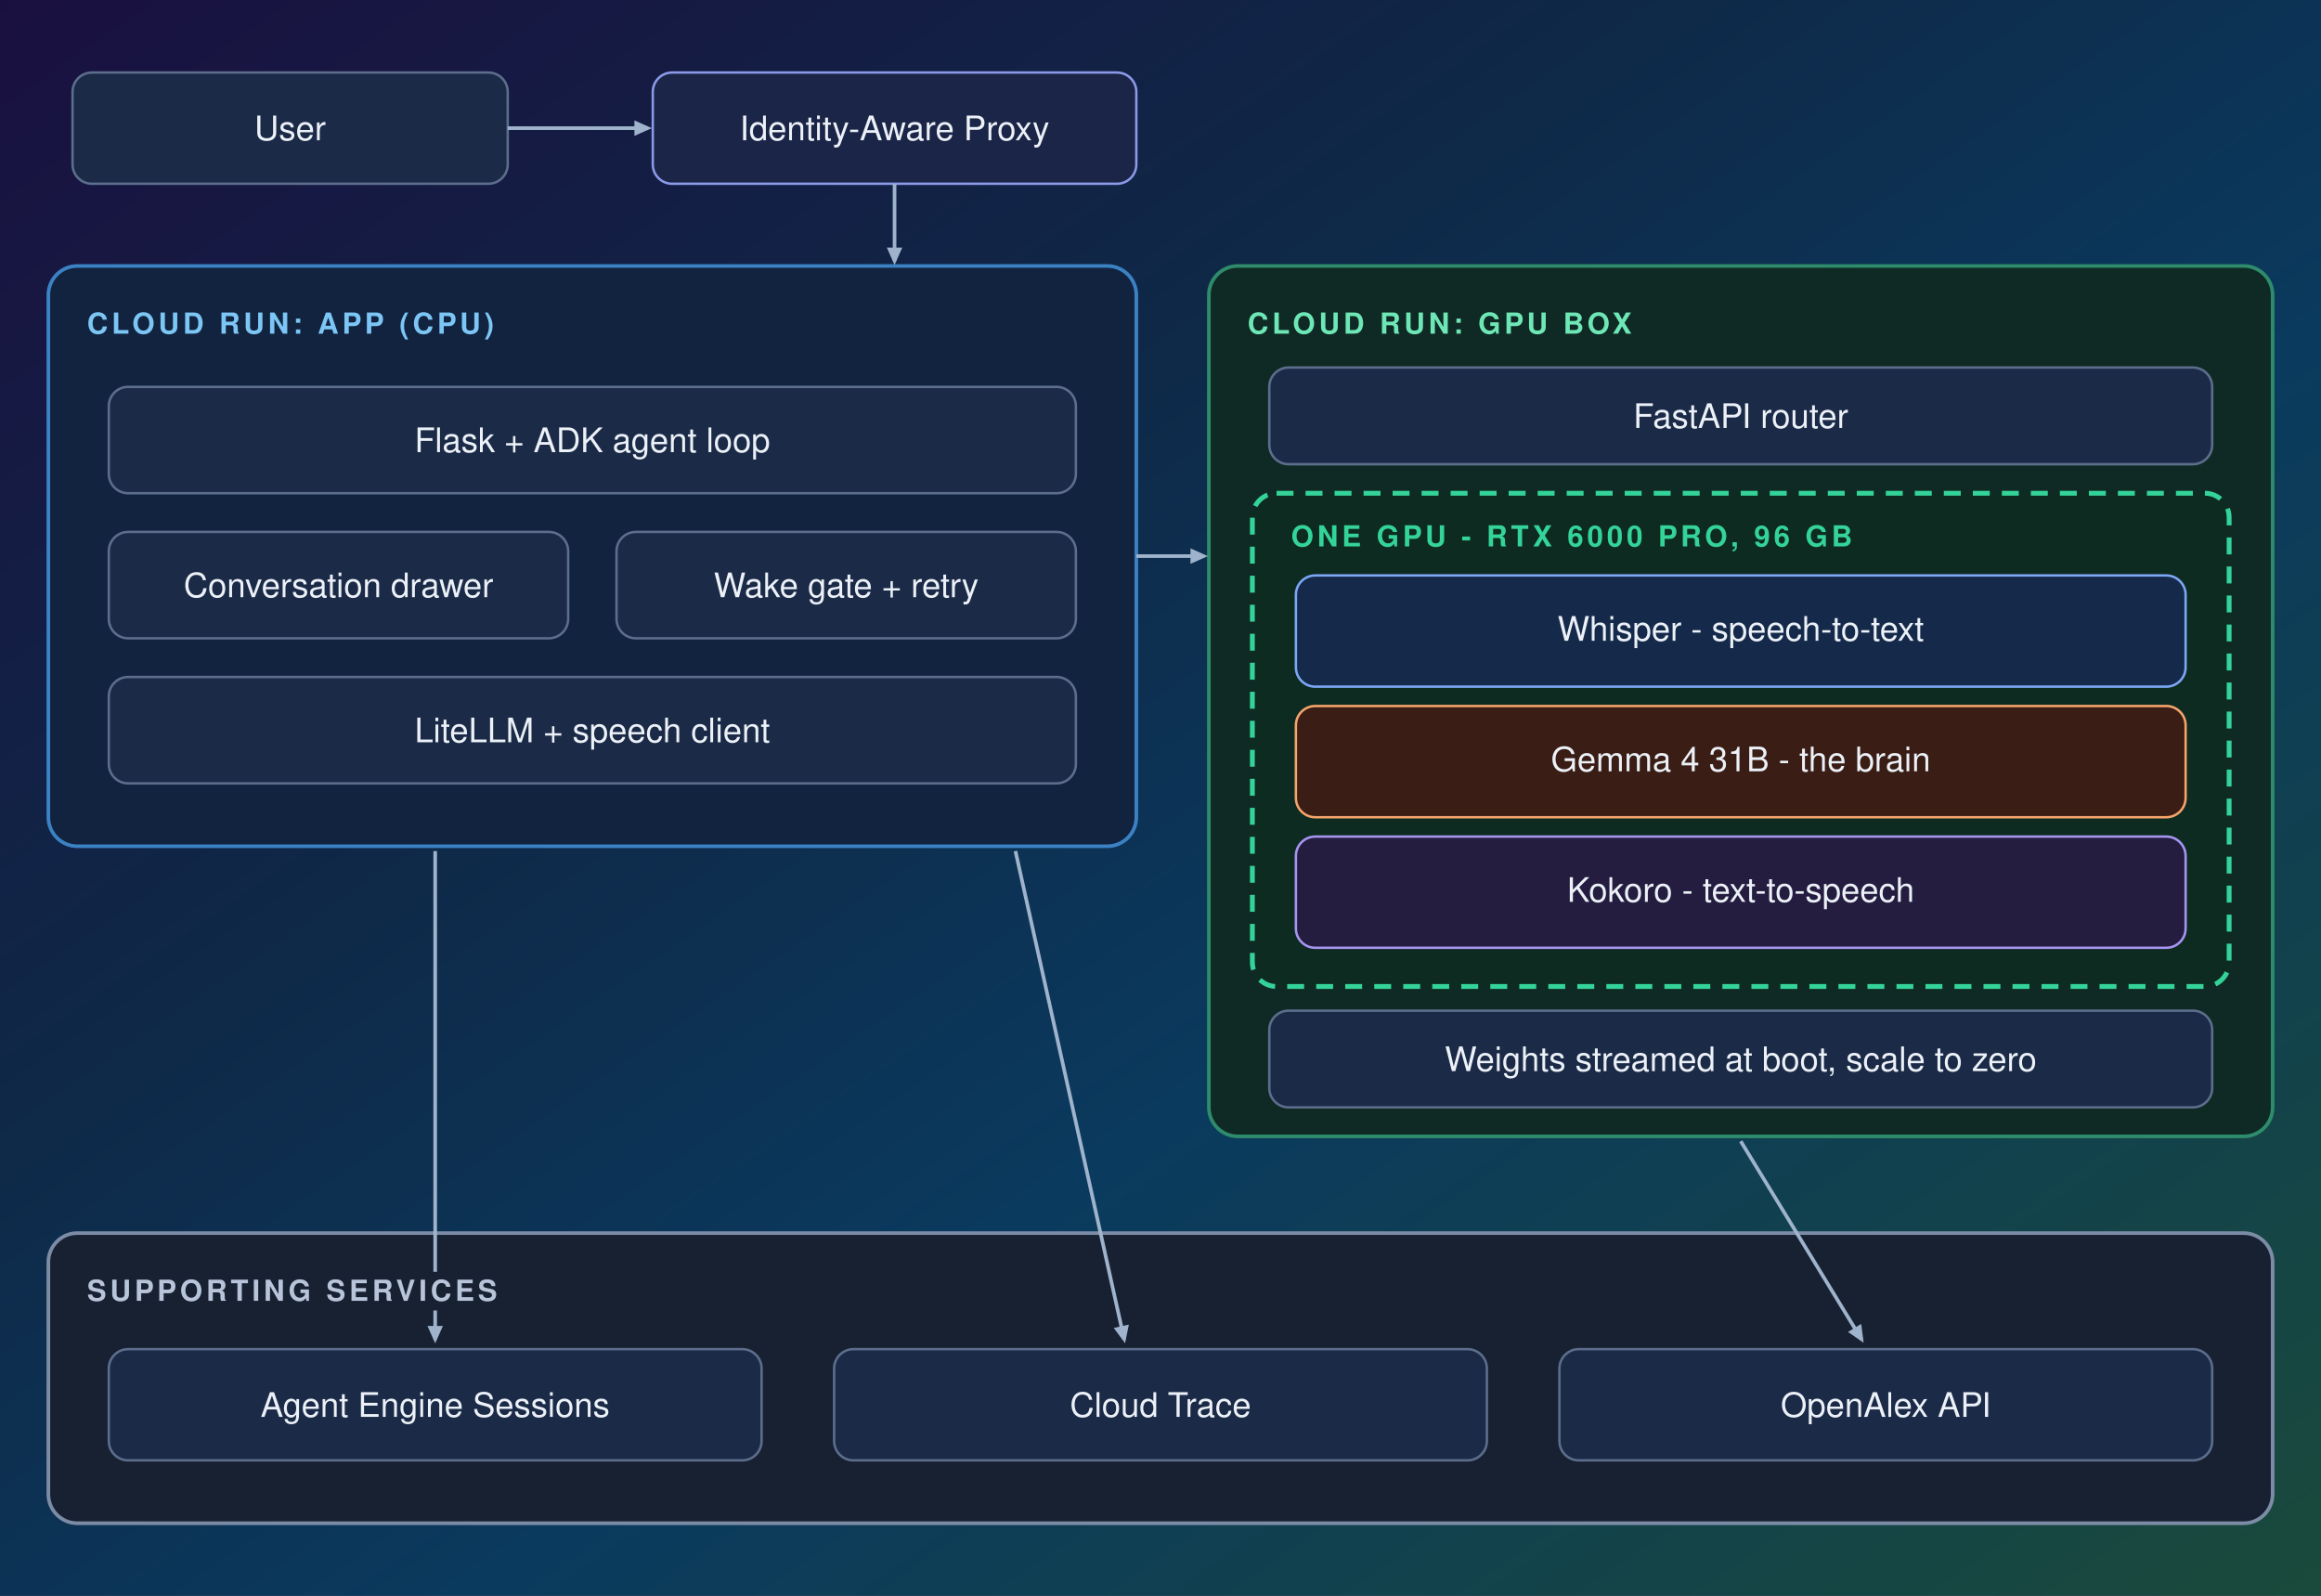
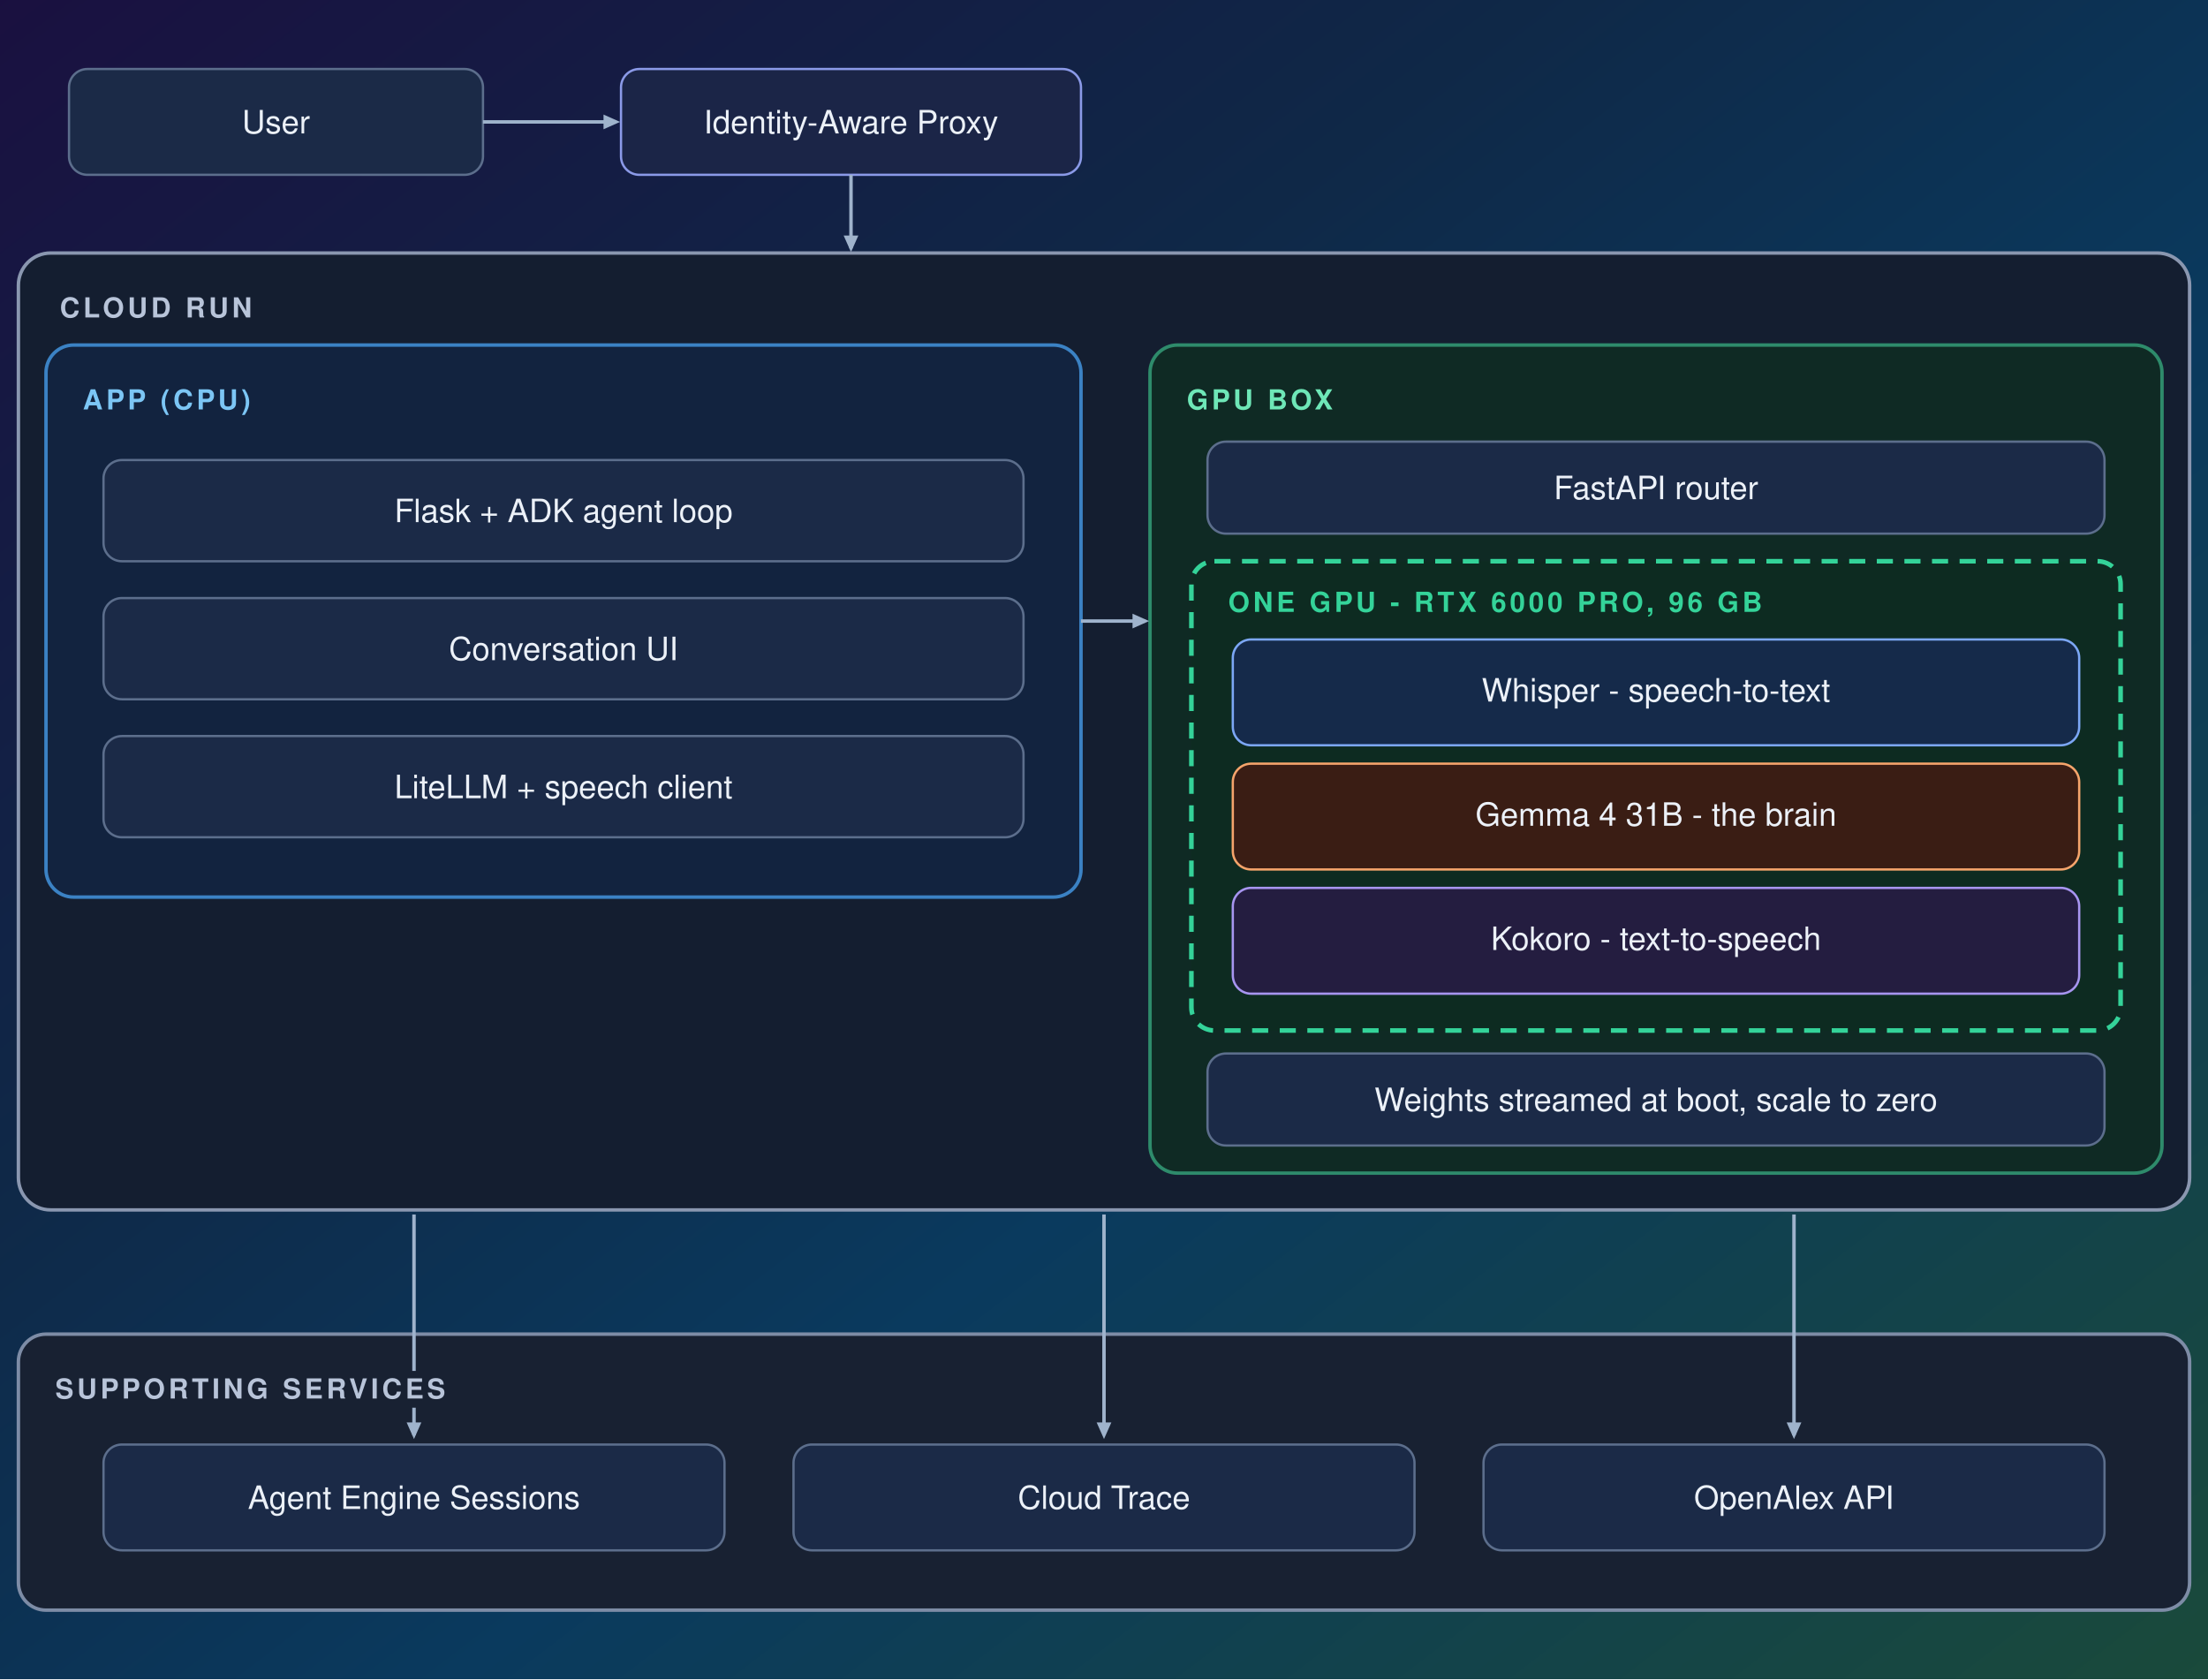
- <svg xmlns="http://www.w3.org/2000/svg" width="960" height="660" viewBox="0 0 960 660" font-family="-apple-system, 'Segoe UI', Helvetica, Arial, sans-serif">
+ <svg xmlns="http://www.w3.org/2000/svg" width="960" height="730" viewBox="0 0 960 730" font-family="-apple-system, 'Segoe UI', Helvetica, Arial, sans-serif">
  <defs>
    <linearGradient id="bgGrad" x1="0" y1="0" x2="1" y2="1">
      <stop offset="0" stop-color="#1A1040" />
      <stop offset="0.35" stop-color="#0F2847" />
      <stop offset="0.6" stop-color="#0A3A5E" />
      <stop offset="1" stop-color="#1A4A3A" />
    </linearGradient>
    <marker id="arrow" viewBox="0 0 10 10" refX="7" refY="5" markerUnits="userSpaceOnUse" markerWidth="8" markerHeight="8" orient="auto-start-reverse">
      <path d="M 0 1 L 9 5 L 0 9 z" fill="#9FB3CC" />
    </marker>
  </defs>
-   <rect width="960" height="660" fill="#0F2040" />
-   <rect width="960" height="660" fill="url(#bgGrad)" />
+   <rect width="960" height="730" fill="#0F2040" />
+   <rect width="960" height="730" fill="url(#bgGrad)" />
  <g font-size="14" fill="#ECF1F8" text-anchor="middle">
    <rect x="30" y="30" width="180" height="46" rx="8" fill="#1B2A47" stroke="#5C6E8C" />
    <text x="120" y="58">User</text>
    <rect x="270" y="30" width="200" height="46" rx="8" fill="#1B2547" stroke="#8B9AE8" />
    <text x="370" y="58">Identity-Aware Proxy</text>
  </g>
  <line x1="210" y1="53" x2="268" y2="53" stroke="#9FB3CC" stroke-width="1.5" marker-end="url(#arrow)" />
-   <rect x="20" y="110" width="450" height="240" rx="12" fill="#12233F" stroke="#3B82C4" stroke-width="1.5" />
-   <text x="36" y="138" font-size="12" font-weight="700" letter-spacing="1.5" fill="#7CC6F5">CLOUD RUN: APP (CPU)</text>
+   <line x1="370" y1="76" x2="370" y2="108" stroke="#9FB3CC" stroke-width="1.5" marker-end="url(#arrow)" />
+   <rect x="8" y="110" width="944" height="416" rx="14" fill="#141E30" stroke="#8A97B0" stroke-width="1.5" />
+   <text x="26" y="138" font-size="12" font-weight="700" letter-spacing="1.5" fill="#B8C4D9">CLOUD RUN</text>
+   <rect x="20" y="150" width="450" height="240" rx="12" fill="#12233F" stroke="#3B82C4" stroke-width="1.5" />
+   <text x="36" y="178" font-size="12" font-weight="700" letter-spacing="1.5" fill="#7CC6F5">APP (CPU)</text>
  <g font-size="14" fill="#ECF1F8" text-anchor="middle">
-     <rect x="45" y="160" width="400" height="44" rx="8" fill="#1B2A47" stroke="#5C6E8C" />
-     <text x="245" y="187">Flask + ADK agent loop</text>
-     <rect x="45" y="220" width="190" height="44" rx="8" fill="#1B2A47" stroke="#5C6E8C" />
-     <text x="140" y="247">Conversation drawer</text>
-     <rect x="255" y="220" width="190" height="44" rx="8" fill="#1B2A47" stroke="#5C6E8C" />
-     <text x="350" y="247">Wake gate + retry</text>
-     <rect x="45" y="280" width="400" height="44" rx="8" fill="#1B2A47" stroke="#5C6E8C" />
-     <text x="245" y="307">LiteLLM + speech client</text>
+     <rect x="45" y="200" width="400" height="44" rx="8" fill="#1B2A47" stroke="#5C6E8C" />
+     <text x="245" y="227">Flask + ADK agent loop</text>
+     <rect x="45" y="260" width="400" height="44" rx="8" fill="#1B2A47" stroke="#5C6E8C" />
+     <text x="245" y="287">Conversation UI</text>
+     <rect x="45" y="320" width="400" height="44" rx="8" fill="#1B2A47" stroke="#5C6E8C" />
+     <text x="245" y="347">LiteLLM + speech client</text>
  </g>
-   <line x1="370" y1="76" x2="370" y2="108" stroke="#9FB3CC" stroke-width="1.5" marker-end="url(#arrow)" />
-   <rect x="500" y="110" width="440" height="360" rx="12" fill="#0F2A24" stroke="#2E8B6B" stroke-width="1.5" />
-   <text x="516" y="138" font-size="12" font-weight="700" letter-spacing="1.5" fill="#6EE7B7">CLOUD RUN: GPU BOX</text>
+   <rect x="500" y="150" width="440" height="360" rx="12" fill="#0F2A24" stroke="#2E8B6B" stroke-width="1.5" />
+   <text x="516" y="178" font-size="12" font-weight="700" letter-spacing="1.5" fill="#6EE7B7">GPU BOX</text>
  <g font-size="14" fill="#ECF1F8" text-anchor="middle">
-     <rect x="525" y="152" width="390" height="40" rx="8" fill="#1B2A47" stroke="#5C6E8C" />
-     <text x="720" y="177">FastAPI router</text>
+     <rect x="525" y="192" width="390" height="40" rx="8" fill="#1B2A47" stroke="#5C6E8C" />
+     <text x="720" y="217">FastAPI router</text>
  </g>
-   <rect x="518" y="204" width="404" height="204" rx="10" fill="#0D2B21" stroke="#34D399" stroke-width="2" stroke-dasharray="7 5" />
-   <text x="534" y="226" font-size="12" font-weight="700" letter-spacing="1.5" fill="#34D399">ONE GPU - RTX 6000 PRO, 96 GB</text>
+   <rect x="518" y="244" width="404" height="204" rx="10" fill="#0D2B21" stroke="#34D399" stroke-width="2" stroke-dasharray="7 5" />
+   <text x="534" y="266" font-size="12" font-weight="700" letter-spacing="1.5" fill="#34D399">ONE GPU - RTX 6000 PRO, 96 GB</text>
  <g font-size="14" fill="#ECF1F8" text-anchor="middle">
-     <rect x="536" y="238" width="368" height="46" rx="8" fill="#152A4A" stroke="#7CA7F5" />
-     <text x="720" y="265">Whisper - speech-to-text</text>
-     <rect x="536" y="292" width="368" height="46" rx="8" fill="#3A1D14" stroke="#F5A46B" />
-     <text x="720" y="319">Gemma 4 31B - the brain</text>
-     <rect x="536" y="346" width="368" height="46" rx="8" fill="#241D40" stroke="#A795F0" />
-     <text x="720" y="373">Kokoro - text-to-speech</text>
+     <rect x="536" y="278" width="368" height="46" rx="8" fill="#152A4A" stroke="#7CA7F5" />
+     <text x="720" y="305">Whisper - speech-to-text</text>
+     <rect x="536" y="332" width="368" height="46" rx="8" fill="#3A1D14" stroke="#F5A46B" />
+     <text x="720" y="359">Gemma 4 31B - the brain</text>
+     <rect x="536" y="386" width="368" height="46" rx="8" fill="#241D40" stroke="#A795F0" />
+     <text x="720" y="413">Kokoro - text-to-speech</text>
  </g>
  <g font-size="14" fill="#ECF1F8" text-anchor="middle">
-     <rect x="525" y="418" width="390" height="40" rx="8" fill="#1B2A47" stroke="#5C6E8C" />
-     <text x="720" y="443">Weights streamed at boot, scale to zero</text>
+     <rect x="525" y="458" width="390" height="40" rx="8" fill="#1B2A47" stroke="#5C6E8C" />
+     <text x="720" y="483">Weights streamed at boot, scale to zero</text>
  </g>
-   <line x1="470" y1="230" x2="498" y2="230" stroke="#9FB3CC" stroke-width="1.5" marker-end="url(#arrow)" />
-   <rect x="20" y="510" width="920" height="120" rx="12" fill="#182132" stroke="#7D8CA6" stroke-width="1.5" />
+   <line x1="470" y1="270" x2="498" y2="270" stroke="#9FB3CC" stroke-width="1.5" marker-end="url(#arrow)" />
+   <rect x="8" y="580" width="944" height="120" rx="12" fill="#182132" stroke="#7D8CA6" stroke-width="1.5" />
  <g font-size="14" fill="#ECF1F8" text-anchor="middle">
-     <rect x="45" y="558" width="270" height="46" rx="8" fill="#1B2A47" stroke="#5C6E8C" />
-     <text x="180" y="586">Agent Engine Sessions</text>
-     <rect x="345" y="558" width="270" height="46" rx="8" fill="#1B2A47" stroke="#5C6E8C" />
-     <text x="480" y="586">Cloud Trace</text>
-     <rect x="645" y="558" width="270" height="46" rx="8" fill="#1B2A47" stroke="#5C6E8C" />
-     <text x="780" y="586">OpenAlex API</text>
+     <rect x="45" y="628" width="270" height="46" rx="8" fill="#1B2A47" stroke="#5C6E8C" />
+     <text x="180" y="656">Agent Engine Sessions</text>
+     <rect x="345" y="628" width="270" height="46" rx="8" fill="#1B2A47" stroke="#5C6E8C" />
+     <text x="480" y="656">Cloud Trace</text>
+     <rect x="645" y="628" width="270" height="46" rx="8" fill="#1B2A47" stroke="#5C6E8C" />
+     <text x="780" y="656">OpenAlex API</text>
  </g>
-   <line x1="180" y1="352" x2="180" y2="554" stroke="#9FB3CC" stroke-width="1.5" marker-end="url(#arrow)" />
-   <line x1="420" y1="352" x2="465" y2="554" stroke="#9FB3CC" stroke-width="1.5" marker-end="url(#arrow)" />
-   <line x1="720" y1="472" x2="770" y2="554" stroke="#9FB3CC" stroke-width="1.5" marker-end="url(#arrow)" />
-   <rect x="32" y="526" width="204" height="16" rx="3" fill="#182132" />
-   <text x="36" y="538" font-size="12" font-weight="700" letter-spacing="1.5" fill="#B8C4D9">SUPPORTING SERVICES</text>
+   <line x1="180" y1="528" x2="180" y2="624" stroke="#9FB3CC" stroke-width="1.5" marker-end="url(#arrow)" />
+   <line x1="480" y1="528" x2="480" y2="624" stroke="#9FB3CC" stroke-width="1.5" marker-end="url(#arrow)" />
+   <line x1="780" y1="528" x2="780" y2="624" stroke="#9FB3CC" stroke-width="1.5" marker-end="url(#arrow)" />
+   <rect x="20" y="596" width="204" height="16" rx="3" fill="#182132" />
+   <text x="24" y="608" font-size="12" font-weight="700" letter-spacing="1.5" fill="#B8C4D9">SUPPORTING SERVICES</text>
</svg>
